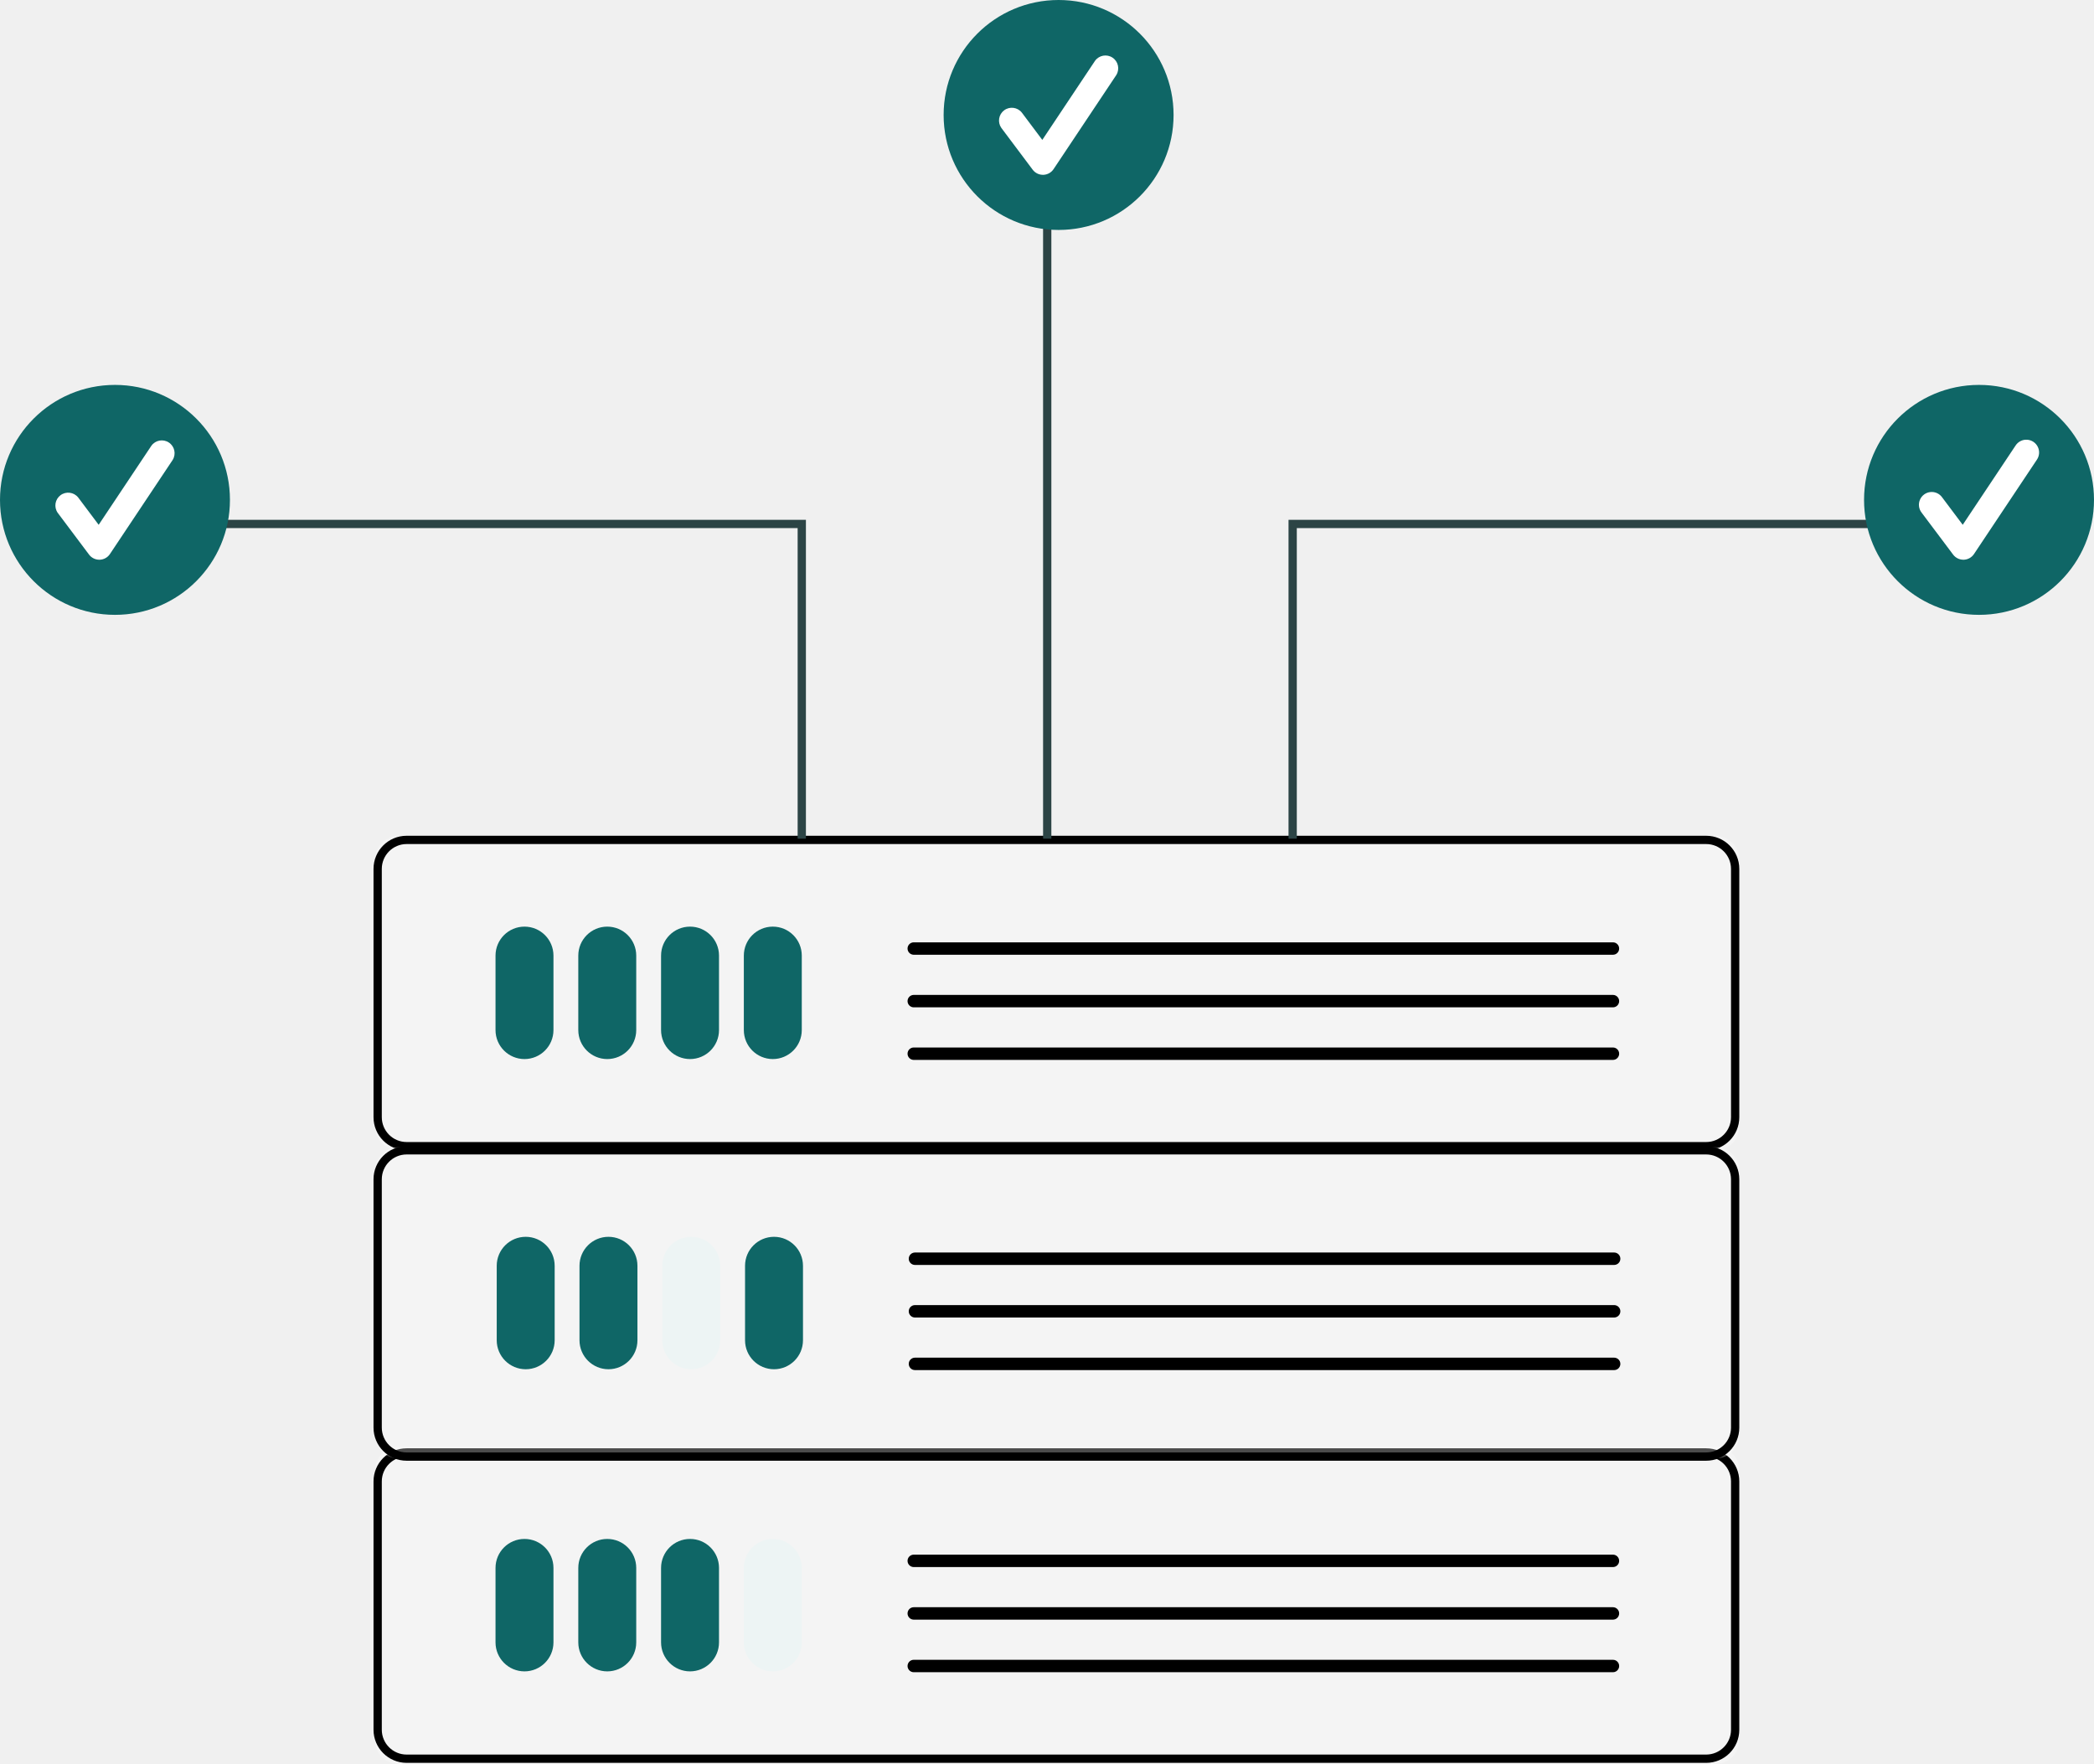
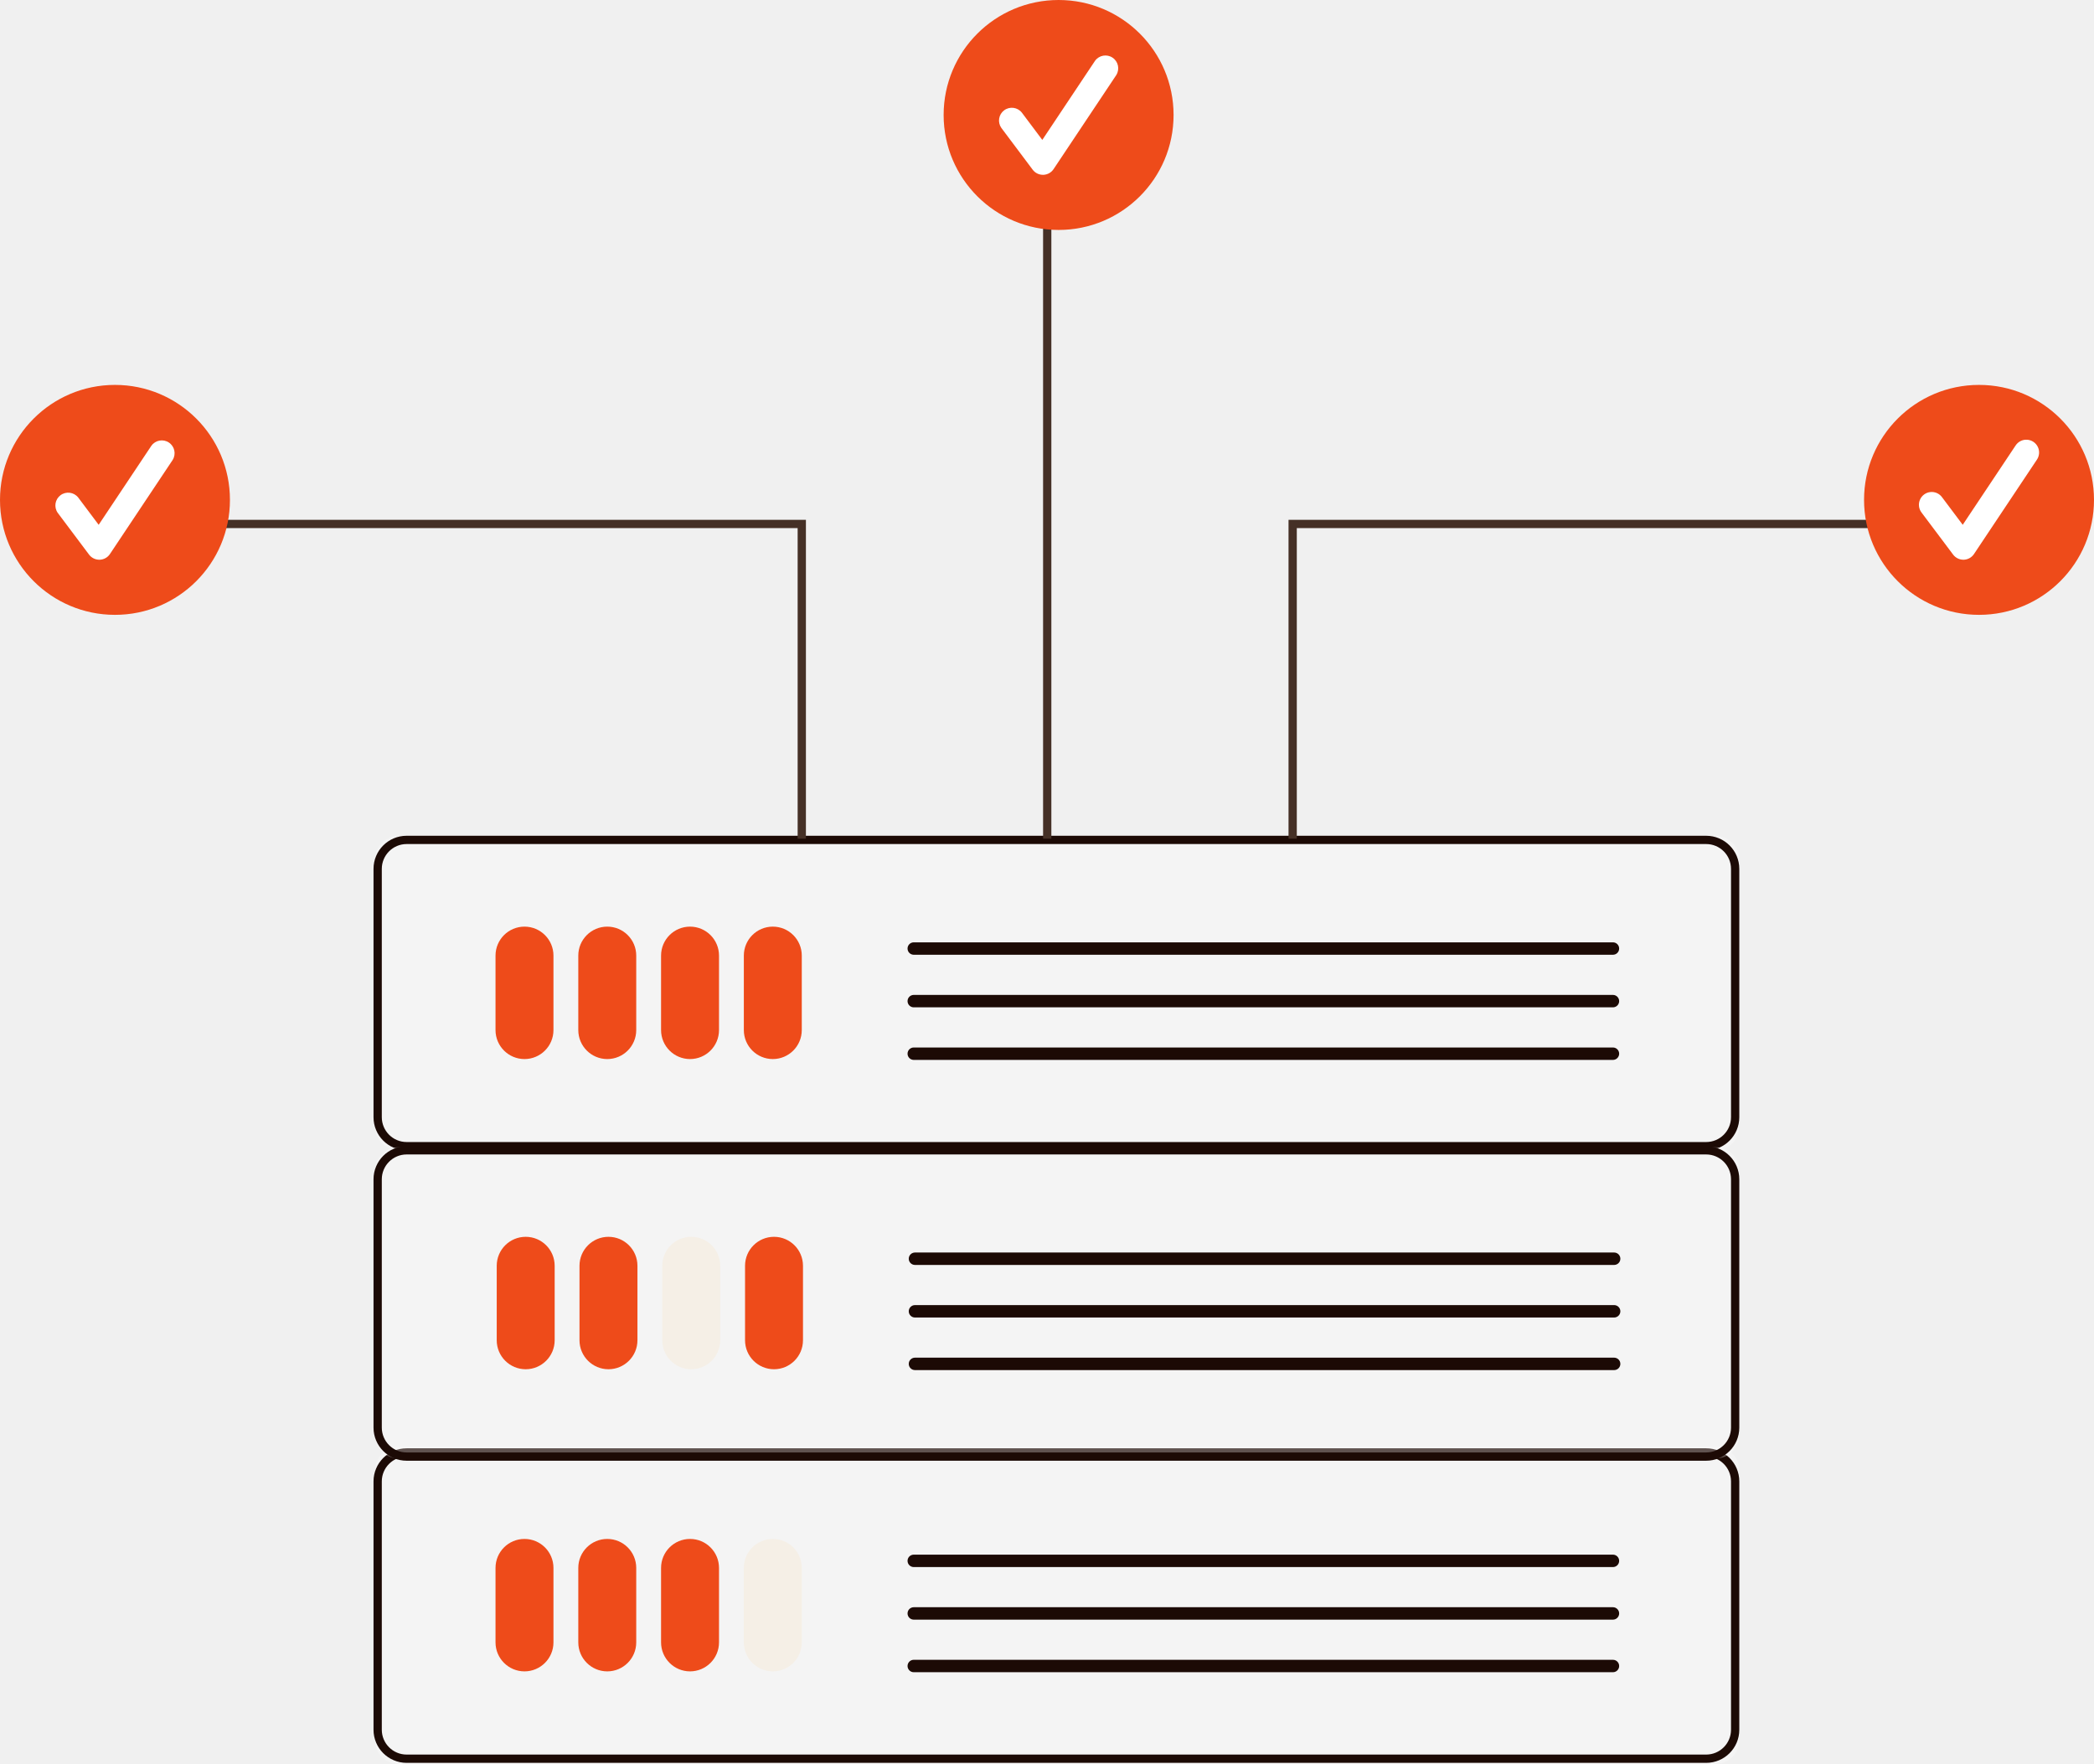
<svg xmlns="http://www.w3.org/2000/svg" width="720" height="606.465" viewBox="0 0 720 606.465">
  <g transform="translate(-639.75 -282.063)">
    <rect width="469" height="109" rx="8" transform="translate(768.75 779.527)" fill="#FFFFFF" opacity="0.299" />
-     <path d="M11.384,2.846a8.548,8.548,0,0,0-8.538,8.538V96.768a8.548,8.548,0,0,0,8.538,8.538H458.224a8.548,8.548,0,0,0,8.538-8.538V11.384a8.548,8.548,0,0,0-8.538-8.538H11.384m0-2.846H458.224a11.384,11.384,0,0,1,11.384,11.384V96.768a11.384,11.384,0,0,1-11.384,11.384H11.384A11.384,11.384,0,0,1,0,96.768V11.384A11.384,11.384,0,0,1,11.384,0Z" transform="translate(768.181 780.043)" fill="#000000" />
+     <path d="M11.384,2.846a8.548,8.548,0,0,0-8.538,8.538V96.768a8.548,8.548,0,0,0,8.538,8.538H458.224a8.548,8.548,0,0,0,8.538-8.538V11.384a8.548,8.548,0,0,0-8.538-8.538H11.384m0-2.846H458.224a11.384,11.384,0,0,1,11.384,11.384V96.768a11.384,11.384,0,0,1-11.384,11.384H11.384A11.384,11.384,0,0,1,0,96.768V11.384A11.384,11.384,0,0,1,11.384,0Z" transform="translate(768.181 780.043)" fill="#1C0A05" />
    <rect width="469" height="108" rx="8" transform="translate(768.75 569.527)" fill="#FFFFFF" opacity="0.299" />
-     <path d="M11.384,2.846a8.548,8.548,0,0,0-8.538,8.538V96.768a8.548,8.548,0,0,0,8.538,8.538H458.224a8.548,8.548,0,0,0,8.538-8.538V11.384a8.548,8.548,0,0,0-8.538-8.538H11.384m0-2.846H458.224a11.384,11.384,0,0,1,11.384,11.384V96.768a11.384,11.384,0,0,1-11.384,11.384H11.384A11.384,11.384,0,0,1,0,96.768V11.384A11.384,11.384,0,0,1,11.384,0Z" transform="translate(768.181 569.431)" fill="#000000" />
-     <path d="M548.675,235.233h-2.846V128.443H342.82V125.6H548.675Z" transform="translate(368.182 335.197)" fill="#2C4445" />
-     <circle cx="39.532" cy="39.532" r="39.532" transform="translate(639.75 414.407)" fill="#0F6666" />
+     <path d="M11.384,2.846a8.548,8.548,0,0,0-8.538,8.538V96.768a8.548,8.548,0,0,0,8.538,8.538H458.224a8.548,8.548,0,0,0,8.538-8.538V11.384a8.548,8.548,0,0,0-8.538-8.538H11.384m0-2.846H458.224a11.384,11.384,0,0,1,11.384,11.384V96.768a11.384,11.384,0,0,1-11.384,11.384H11.384A11.384,11.384,0,0,1,0,96.768V11.384A11.384,11.384,0,0,1,11.384,0Z" transform="translate(768.181 569.431)" fill="#1C0A05" />
+     <path d="M548.675,235.233h-2.846V128.443H342.82V125.6H548.675Z" transform="translate(368.182 335.197)" fill="#453026" />
+     <circle cx="39.532" cy="39.532" r="39.532" transform="translate(639.75 414.407)" fill="#EE4B1A" />
    <path d="M521.9,356.535a4.4,4.4,0,0,1-3.518-1.759L507.6,340.4a4.4,4.4,0,0,1,7.036-5.277l7.056,9.407,18.122-27.183a4.4,4.4,0,0,1,7.318,4.879l-21.57,32.355a4.4,4.4,0,0,1-3.537,1.957Z" transform="translate(151.987 117.98)" fill="#FFFFFF" />
-     <path d="M606.93,235.233h-2.846V125.6H809.939v2.846H606.93Z" transform="translate(478.712 335.197)" fill="#2C4445" />
-     <circle cx="39.532" cy="39.532" r="39.532" transform="translate(1280.685 414.407)" fill="#0F6666" />
+     <path d="M606.93,235.233h-2.846V125.6H809.939v2.846H606.93Z" transform="translate(478.712 335.197)" fill="#453026" />
+     <circle cx="39.532" cy="39.532" r="39.532" transform="translate(1280.685 414.407)" fill="#EE4B1A" />
    <path d="M972.3,356.535a4.4,4.4,0,0,1-3.518-1.759L957.993,340.4a4.4,4.4,0,1,1,7.036-5.277l7.056,9.407,18.122-27.183a4.4,4.4,0,1,1,7.318,4.879l-21.57,32.355a4.4,4.4,0,0,1-3.537,1.957Z" transform="translate(342.529 117.98)" fill="#FFFFFF" />
-     <rect width="2.846" height="227.328" transform="translate(998.403 343.104)" fill="#2C4445" />
-     <circle cx="39.532" cy="39.532" r="39.532" transform="translate(964.207 282.063)" fill="#0F6666" />
+     <rect width="2.846" height="227.328" transform="translate(998.403 343.104)" fill="#453026" />
+     <circle cx="39.532" cy="39.532" r="39.532" transform="translate(964.207 282.063)" fill="#EE4B1A" />
    <path d="M749.9,263.535a4.4,4.4,0,0,1-3.518-1.759L735.6,247.4a4.4,4.4,0,0,1,7.036-5.277l7.056,9.407,18.122-27.183a4.4,4.4,0,0,1,7.318,4.879l-21.57,32.355a4.4,4.4,0,0,1-3.537,1.957Z" transform="translate(248.444 78.636)" fill="#FFFFFF" />
-     <path d="M623.087,474.741a9.973,9.973,0,0,1-9.961-9.961V439.165a9.961,9.961,0,0,1,19.923,0V464.78A9.973,9.973,0,0,1,623.087,474.741Z" transform="translate(197.003 171.468)" fill="#0F6666" />
-     <path d="M643.087,474.741a9.973,9.973,0,0,1-9.961-9.961V439.165a9.961,9.961,0,0,1,19.923,0V464.78a9.973,9.973,0,0,1-9.962,9.961Z" transform="translate(205.464 171.468)" fill="#0F6666" />
-     <path d="M663.087,474.741a9.973,9.973,0,0,1-9.961-9.961V439.165a9.961,9.961,0,0,1,19.923,0V464.78A9.973,9.973,0,0,1,663.087,474.741Z" transform="translate(213.925 171.468)" fill="#0F6666" />
-     <path d="M683.087,474.741a9.973,9.973,0,0,1-9.962-9.961V439.165a9.961,9.961,0,0,1,19.923,0V464.78a9.973,9.973,0,0,1-9.961,9.961Z" transform="translate(222.386 171.468)" fill="#0F6666" />
-     <path d="M241.131,2.769H.635a2.135,2.135,0,0,1,0-4.269h240.5a2.135,2.135,0,0,1,0,4.269Z" transform="translate(953.255 607.574)" fill="#000000" />
-     <path d="M241.131,2.769H.635a2.135,2.135,0,0,1,0-4.269h240.5a2.135,2.135,0,0,1,0,4.269Z" transform="translate(953.255 625.652)" fill="#000000" />
-     <path d="M241.131,2.769H.635a2.135,2.135,0,0,1,0-4.269h240.5a2.135,2.135,0,0,1,0,4.269Z" transform="translate(953.255 643.729)" fill="#000000" />
+     <path d="M623.087,474.741a9.973,9.973,0,0,1-9.961-9.961V439.165a9.961,9.961,0,0,1,19.923,0V464.78A9.973,9.973,0,0,1,623.087,474.741Z" transform="translate(197.003 171.468)" fill="#EE4B1A" />
+     <path d="M643.087,474.741a9.973,9.973,0,0,1-9.961-9.961V439.165a9.961,9.961,0,0,1,19.923,0V464.78a9.973,9.973,0,0,1-9.962,9.961Z" transform="translate(205.464 171.468)" fill="#EE4B1A" />
+     <path d="M663.087,474.741a9.973,9.973,0,0,1-9.961-9.961V439.165a9.961,9.961,0,0,1,19.923,0V464.78A9.973,9.973,0,0,1,663.087,474.741Z" transform="translate(213.925 171.468)" fill="#EE4B1A" />
+     <path d="M683.087,474.741a9.973,9.973,0,0,1-9.962-9.961V439.165a9.961,9.961,0,0,1,19.923,0V464.78a9.973,9.973,0,0,1-9.961,9.961Z" transform="translate(222.386 171.468)" fill="#EE4B1A" />
+     <path d="M241.131,2.769H.635a2.135,2.135,0,0,1,0-4.269h240.5a2.135,2.135,0,0,1,0,4.269Z" transform="translate(953.255 607.574)" fill="#1C0A05" />
+     <path d="M241.131,2.769H.635a2.135,2.135,0,0,1,0-4.269h240.5a2.135,2.135,0,0,1,0,4.269Z" transform="translate(953.255 625.652)" fill="#1C0A05" />
+     <path d="M241.131,2.769H.635a2.135,2.135,0,0,1,0-4.269h240.5a2.135,2.135,0,0,1,0,4.269Z" transform="translate(953.255 643.729)" fill="#1C0A05" />
    <g transform="translate(768.181 676.16)">
      <rect width="469" height="107" rx="8" transform="translate(0.569 0.367)" fill="#FFFFFF" opacity="0.299" />
-       <path d="M11.384,2.846a8.548,8.548,0,0,0-8.538,8.538V96.768a8.548,8.548,0,0,0,8.538,8.538H458.224a8.548,8.548,0,0,0,8.538-8.538V11.384a8.548,8.548,0,0,0-8.538-8.538H11.384m0-2.846H458.224a11.384,11.384,0,0,1,11.384,11.384V96.768a11.384,11.384,0,0,1-11.384,11.384H11.384A11.384,11.384,0,0,1,0,96.768V11.384A11.384,11.384,0,0,1,11.384,0Z" transform="translate(0 0)" fill="#000000" />
-       <path d="M623.087,474.741a9.973,9.973,0,0,1-9.961-9.961V439.165a9.961,9.961,0,0,1,19.923,0V464.78A9.973,9.973,0,0,1,623.087,474.741Z" transform="translate(-570.764 -398.04)" fill="#0F6666" />
-       <path d="M643.087,474.741a9.973,9.973,0,0,1-9.961-9.961V439.165a9.961,9.961,0,0,1,19.923,0V464.78a9.973,9.973,0,0,1-9.962,9.961Z" transform="translate(-562.303 -398.04)" fill="#0F6666" />
-       <path d="M663.087,474.741a9.973,9.973,0,0,1-9.961-9.961V439.165a9.961,9.961,0,0,1,19.923,0V464.78A9.973,9.973,0,0,1,663.087,474.741Z" transform="translate(-553.842 -398.04)" fill="#EDF4F4" />
-       <path d="M683.087,474.741a9.973,9.973,0,0,1-9.962-9.961V439.165a9.961,9.961,0,0,1,19.923,0V464.78a9.973,9.973,0,0,1-9.961,9.961Z" transform="translate(-545.381 -398.04)" fill="#0F6666" />
-       <path d="M241.131,2.769H.635a2.135,2.135,0,0,1,0-4.269h240.5a2.135,2.135,0,0,1,0,4.269Z" transform="translate(185.488 38.066)" fill="#000000" />
-       <path d="M241.131,2.769H.635a2.135,2.135,0,0,1,0-4.269h240.5a2.135,2.135,0,0,1,0,4.269Z" transform="translate(185.488 56.143)" fill="#000000" />
-       <path d="M241.131,2.769H.635a2.135,2.135,0,0,1,0-4.269h240.5a2.135,2.135,0,0,1,0,4.269Z" transform="translate(185.488 74.22)" fill="#000000" />
+       <path d="M11.384,2.846a8.548,8.548,0,0,0-8.538,8.538V96.768a8.548,8.548,0,0,0,8.538,8.538H458.224a8.548,8.548,0,0,0,8.538-8.538V11.384a8.548,8.548,0,0,0-8.538-8.538H11.384m0-2.846H458.224a11.384,11.384,0,0,1,11.384,11.384V96.768a11.384,11.384,0,0,1-11.384,11.384H11.384A11.384,11.384,0,0,1,0,96.768V11.384A11.384,11.384,0,0,1,11.384,0Z" transform="translate(0 0)" fill="#1C0A05" />
+       <path d="M623.087,474.741a9.973,9.973,0,0,1-9.961-9.961V439.165a9.961,9.961,0,0,1,19.923,0V464.78A9.973,9.973,0,0,1,623.087,474.741Z" transform="translate(-570.764 -398.04)" fill="#EE4B1A" />
+       <path d="M643.087,474.741a9.973,9.973,0,0,1-9.961-9.961V439.165a9.961,9.961,0,0,1,19.923,0V464.78a9.973,9.973,0,0,1-9.962,9.961Z" transform="translate(-562.303 -398.04)" fill="#EE4B1A" />
+       <path d="M663.087,474.741a9.973,9.973,0,0,1-9.961-9.961V439.165a9.961,9.961,0,0,1,19.923,0V464.78A9.973,9.973,0,0,1,663.087,474.741Z" transform="translate(-553.842 -398.04)" fill="#F5EFE6" />
+       <path d="M683.087,474.741a9.973,9.973,0,0,1-9.962-9.961V439.165a9.961,9.961,0,0,1,19.923,0V464.78a9.973,9.973,0,0,1-9.961,9.961Z" transform="translate(-545.381 -398.04)" fill="#EE4B1A" />
+       <path d="M241.131,2.769H.635a2.135,2.135,0,0,1,0-4.269h240.5a2.135,2.135,0,0,1,0,4.269Z" transform="translate(185.488 38.066)" fill="#1C0A05" />
+       <path d="M241.131,2.769H.635a2.135,2.135,0,0,1,0-4.269h240.5a2.135,2.135,0,0,1,0,4.269Z" transform="translate(185.488 56.143)" fill="#1C0A05" />
+       <path d="M241.131,2.769H.635a2.135,2.135,0,0,1,0-4.269h240.5a2.135,2.135,0,0,1,0,4.269Z" transform="translate(185.488 74.22)" fill="#1C0A05" />
    </g>
-     <path d="M623.087,474.741a9.973,9.973,0,0,1-9.961-9.961V439.165a9.961,9.961,0,0,1,19.923,0V464.78A9.973,9.973,0,0,1,623.087,474.741Z" transform="translate(197.003 382.003)" fill="#0F6666" />
-     <path d="M643.087,474.741a9.973,9.973,0,0,1-9.961-9.961V439.165a9.961,9.961,0,0,1,19.923,0V464.78a9.973,9.973,0,0,1-9.962,9.961Z" transform="translate(205.464 382.003)" fill="#0F6666" />
-     <path d="M663.087,474.741a9.973,9.973,0,0,1-9.961-9.961V439.165a9.961,9.961,0,0,1,19.923,0V464.78A9.973,9.973,0,0,1,663.087,474.741Z" transform="translate(213.925 382.003)" fill="#0F6666" />
-     <path d="M683.087,474.741a9.973,9.973,0,0,1-9.962-9.961V439.165a9.961,9.961,0,0,1,19.923,0V464.78a9.973,9.973,0,0,1-9.961,9.961Z" transform="translate(222.386 382.003)" fill="#EDF4F4" />
-     <path d="M241.131,2.769H.635a2.135,2.135,0,0,1,0-4.269h240.5a2.135,2.135,0,0,1,0,4.269Z" transform="translate(953.255 818.109)" fill="#000000" />
-     <path d="M241.131,2.769H.635a2.135,2.135,0,0,1,0-4.269h240.5a2.135,2.135,0,0,1,0,4.269Z" transform="translate(953.255 836.186)" fill="#000000" />
-     <path d="M241.131,2.769H.635a2.135,2.135,0,0,1,0-4.269h240.5a2.135,2.135,0,0,1,0,4.269Z" transform="translate(953.255 854.263)" fill="#000000" />
+     <path d="M623.087,474.741a9.973,9.973,0,0,1-9.961-9.961V439.165a9.961,9.961,0,0,1,19.923,0V464.78A9.973,9.973,0,0,1,623.087,474.741Z" transform="translate(197.003 382.003)" fill="#EE4B1A" />
+     <path d="M643.087,474.741a9.973,9.973,0,0,1-9.961-9.961V439.165a9.961,9.961,0,0,1,19.923,0V464.78a9.973,9.973,0,0,1-9.962,9.961Z" transform="translate(205.464 382.003)" fill="#EE4B1A" />
+     <path d="M663.087,474.741a9.973,9.973,0,0,1-9.961-9.961V439.165a9.961,9.961,0,0,1,19.923,0V464.78A9.973,9.973,0,0,1,663.087,474.741Z" transform="translate(213.925 382.003)" fill="#EE4B1A" />
+     <path d="M683.087,474.741a9.973,9.973,0,0,1-9.962-9.961V439.165a9.961,9.961,0,0,1,19.923,0V464.78a9.973,9.973,0,0,1-9.961,9.961Z" transform="translate(222.386 382.003)" fill="#F5EFE6" />
+     <path d="M241.131,2.769H.635a2.135,2.135,0,0,1,0-4.269h240.5a2.135,2.135,0,0,1,0,4.269Z" transform="translate(953.255 818.109)" fill="#1C0A05" />
+     <path d="M241.131,2.769H.635a2.135,2.135,0,0,1,0-4.269h240.5a2.135,2.135,0,0,1,0,4.269Z" transform="translate(953.255 836.186)" fill="#1C0A05" />
+     <path d="M241.131,2.769H.635a2.135,2.135,0,0,1,0-4.269h240.5a2.135,2.135,0,0,1,0,4.269Z" transform="translate(953.255 854.263)" fill="#1C0A05" />
  </g>
</svg>
